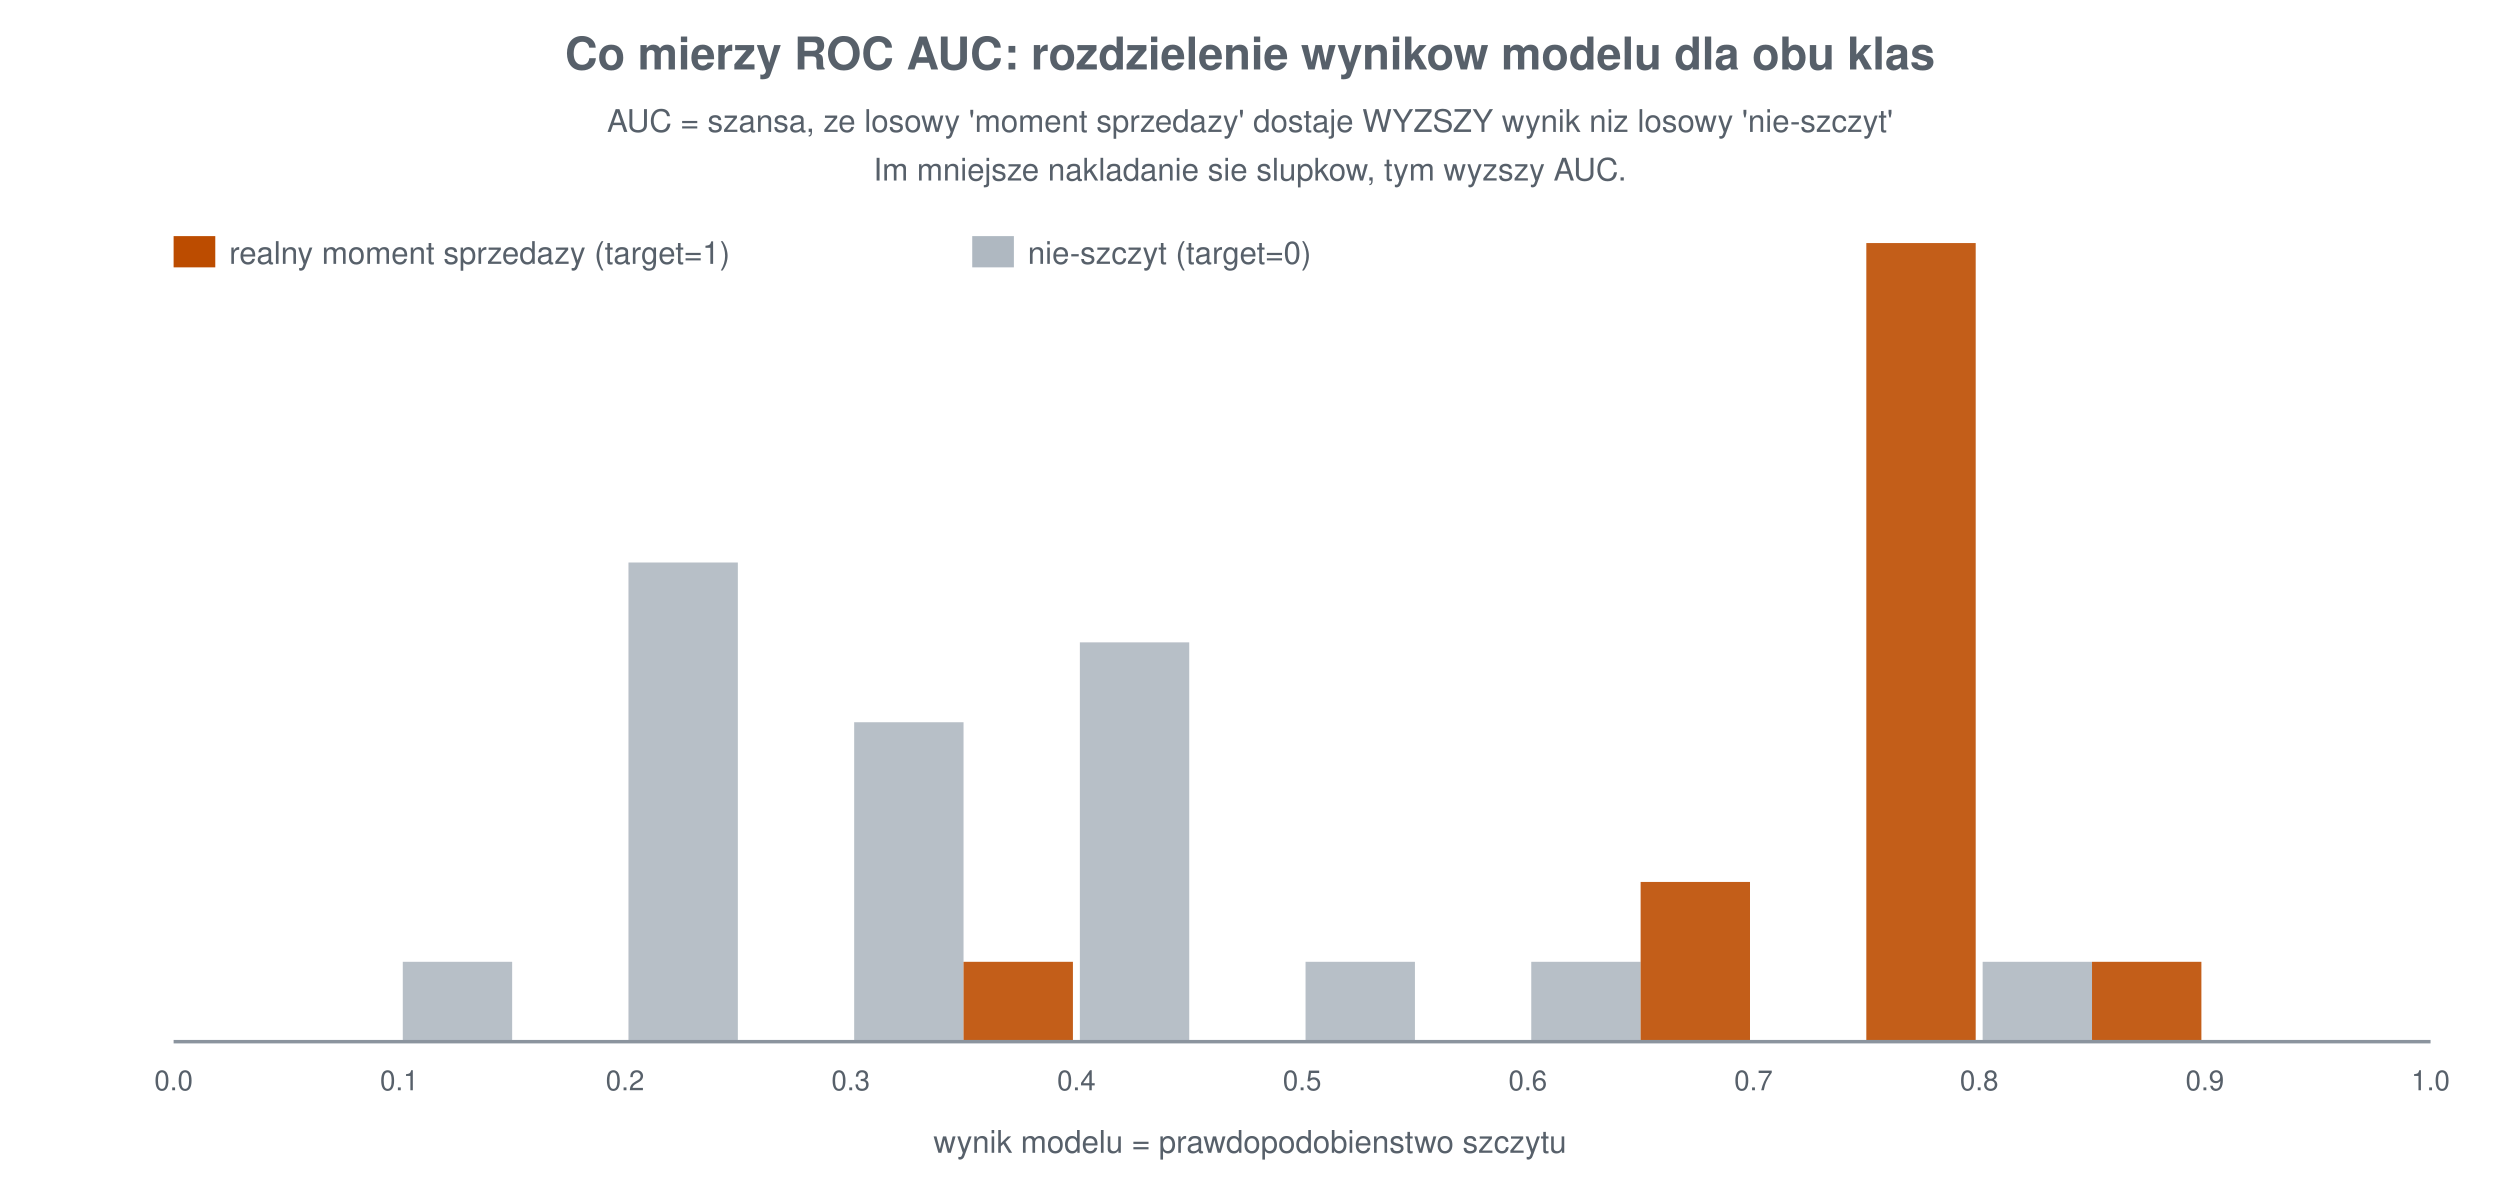
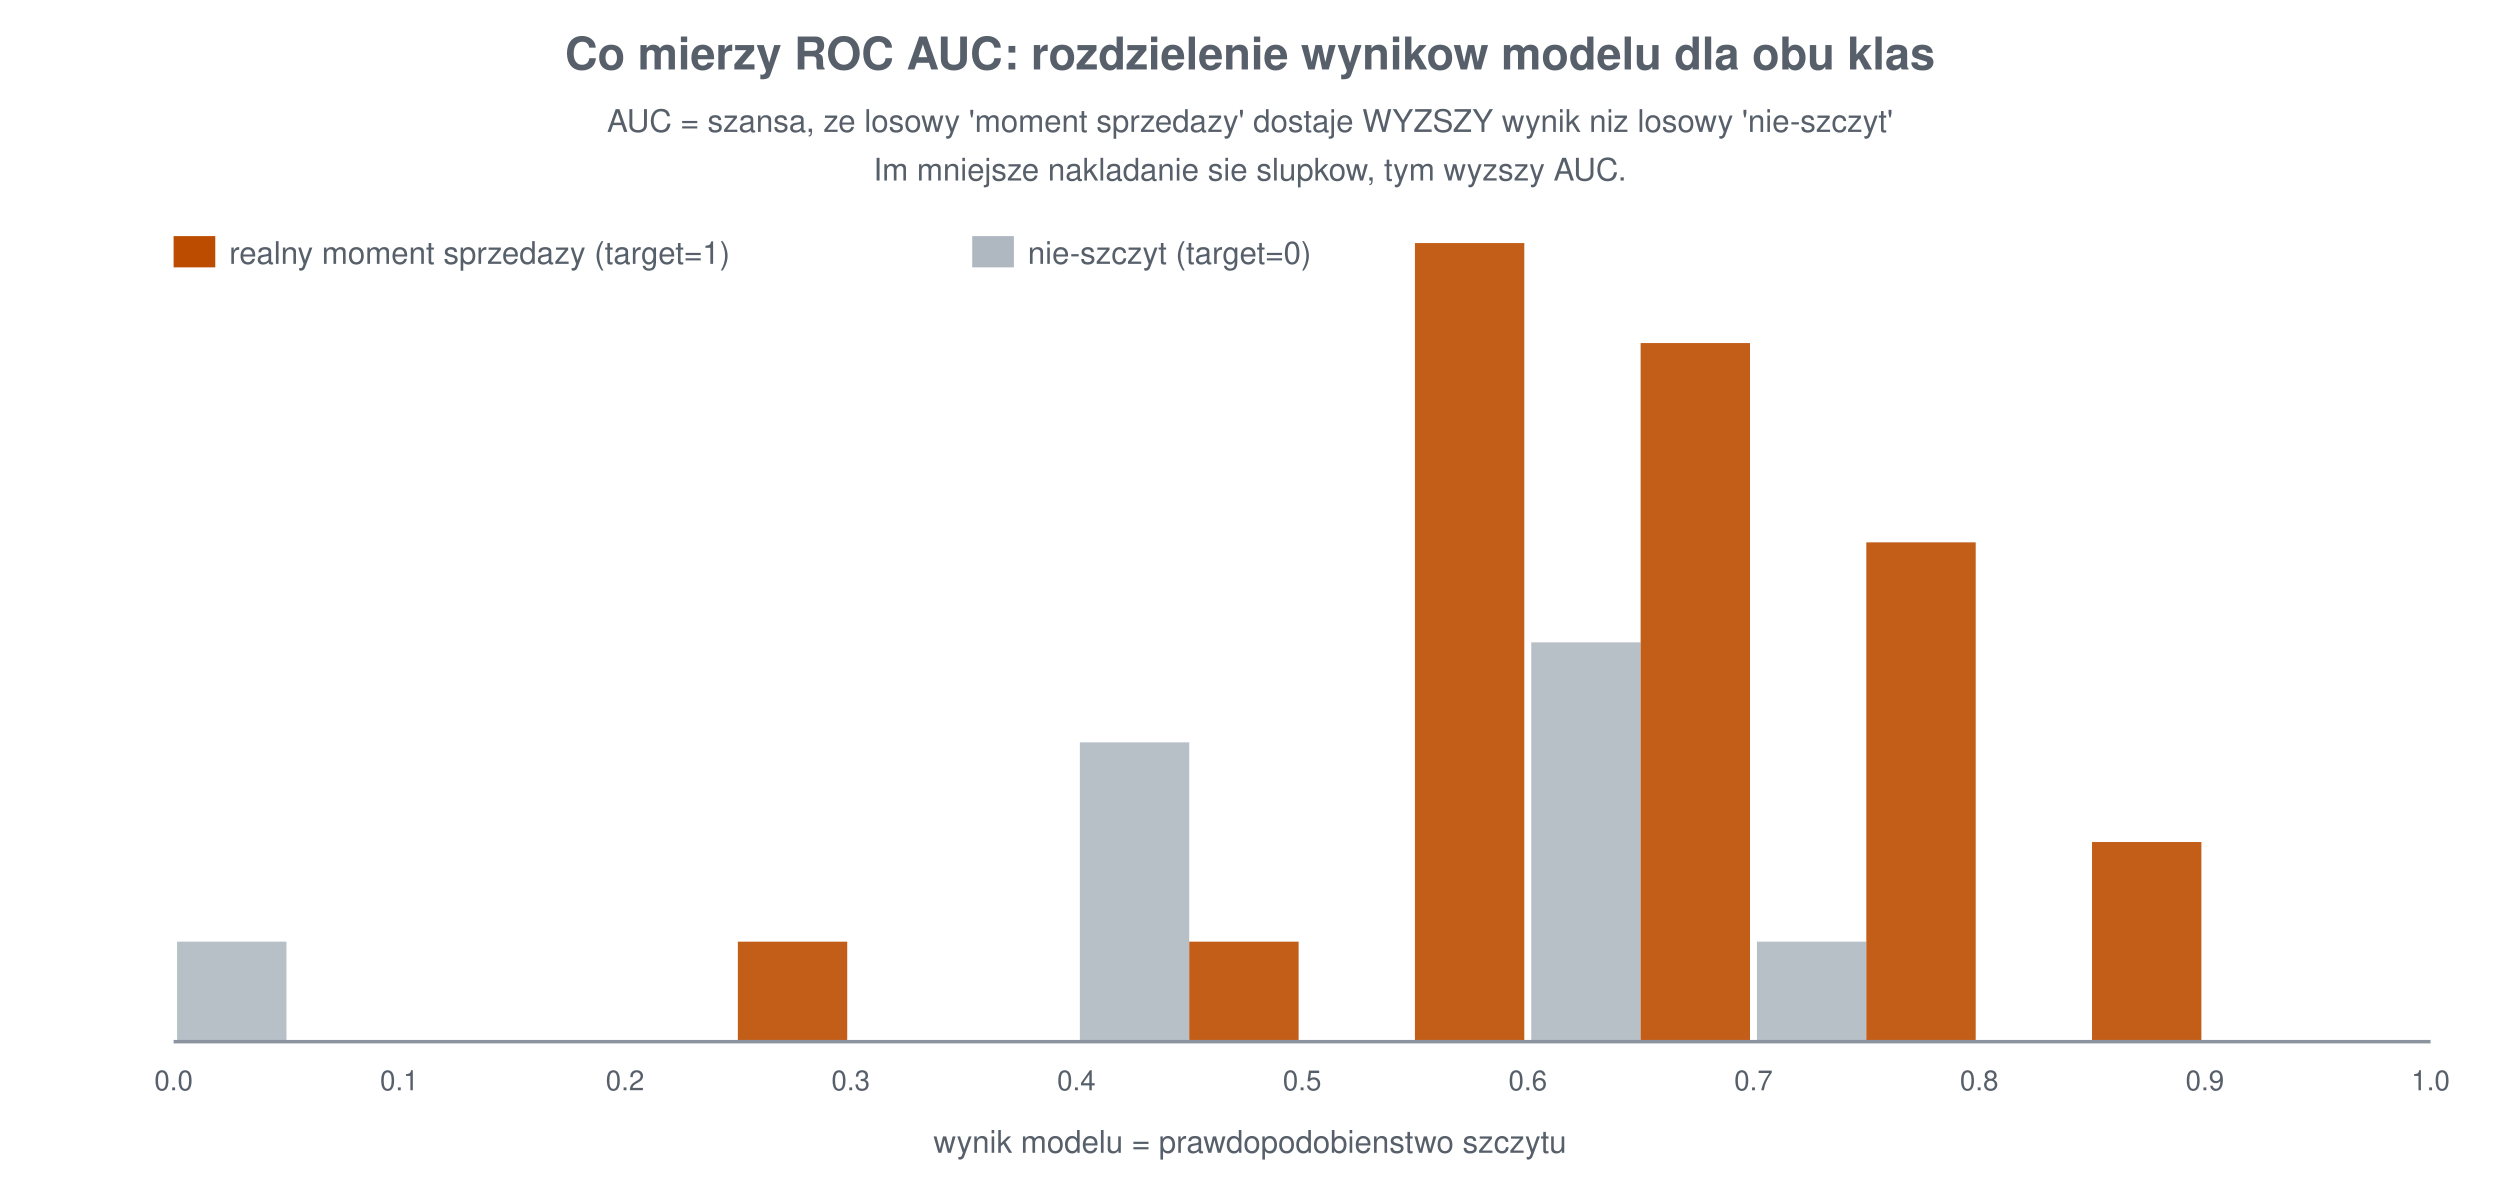
<svg xmlns="http://www.w3.org/2000/svg" viewBox="0 0 720 340" font-family="-apple-system,Segoe UI,Helvetica,Arial,sans-serif">
  <text x="360.0" y="20.0" font-size="13" text-anchor="middle" fill="#57606a" font-weight="bold">Co mierzy ROC AUC: rozdzielenie wynikow modelu dla obu klas</text>
  <text x="360.0" y="38.0" font-size="9" text-anchor="middle" fill="#57606a" font-weight="normal">AUC = szansa, ze losowy 'moment sprzedazy' dostaje WYZSZY wynik niz losowy 'nie-szczyt'</text>
  <text x="360.0" y="52.0" font-size="9" text-anchor="middle" fill="#57606a" font-weight="normal">Im mniejsze nakladanie sie slupkow, tym wyzszy AUC.</text>
-   <rect x="51.0" y="300.0" width="31.5" height="0.0" fill="#afb8c1" opacity="0.9" />
+   <rect x="51.0" y="271.2" width="31.5" height="28.8" fill="#afb8c1" opacity="0.9" />
  <rect x="82.5" y="300.0" width="31.5" height="0.0" fill="#bc4c00" opacity="0.9" />
-   <rect x="116.0" y="277.0" width="31.5" height="23.0" fill="#afb8c1" opacity="0.9" />
+   <rect x="116.0" y="300.0" width="31.5" height="0.0" fill="#afb8c1" opacity="0.9" />
  <rect x="147.5" y="300.0" width="31.5" height="0.0" fill="#bc4c00" opacity="0.9" />
-   <rect x="181.0" y="162.0" width="31.5" height="138.0" fill="#afb8c1" opacity="0.9" />
-   <rect x="212.5" y="300.0" width="31.5" height="0.0" fill="#bc4c00" opacity="0.9" />
-   <rect x="246.0" y="208.0" width="31.5" height="92.0" fill="#afb8c1" opacity="0.9" />
-   <rect x="277.5" y="277.0" width="31.5" height="23.0" fill="#bc4c00" opacity="0.9" />
-   <rect x="311.0" y="185.0" width="31.5" height="115.0" fill="#afb8c1" opacity="0.9" />
-   <rect x="342.5" y="300.0" width="31.5" height="0.0" fill="#bc4c00" opacity="0.9" />
-   <rect x="376.0" y="277.0" width="31.5" height="23.0" fill="#afb8c1" opacity="0.9" />
-   <rect x="407.5" y="300.0" width="31.5" height="0.0" fill="#bc4c00" opacity="0.9" />
-   <rect x="441.0" y="277.0" width="31.5" height="23.0" fill="#afb8c1" opacity="0.9" />
-   <rect x="472.5" y="254.0" width="31.5" height="46.0" fill="#bc4c00" opacity="0.9" />
-   <rect x="506.0" y="300.0" width="31.5" height="0.0" fill="#afb8c1" opacity="0.9" />
-   <rect x="537.5" y="70.0" width="31.5" height="230.0" fill="#bc4c00" opacity="0.9" />
-   <rect x="571.0" y="277.0" width="31.5" height="23.0" fill="#afb8c1" opacity="0.9" />
-   <rect x="602.5" y="277.0" width="31.5" height="23.0" fill="#bc4c00" opacity="0.9" />
+   <rect x="181.0" y="300.0" width="31.5" height="0.0" fill="#afb8c1" opacity="0.9" />
+   <rect x="212.5" y="271.2" width="31.5" height="28.8" fill="#bc4c00" opacity="0.9" />
+   <rect x="246.0" y="300.0" width="31.5" height="0.0" fill="#afb8c1" opacity="0.9" />
+   <rect x="277.5" y="300.0" width="31.5" height="0.0" fill="#bc4c00" opacity="0.9" />
+   <rect x="311.0" y="213.8" width="31.5" height="86.2" fill="#afb8c1" opacity="0.9" />
+   <rect x="342.5" y="271.2" width="31.5" height="28.8" fill="#bc4c00" opacity="0.9" />
+   <rect x="376.0" y="300.0" width="31.5" height="0.0" fill="#afb8c1" opacity="0.9" />
+   <rect x="407.5" y="70.0" width="31.5" height="230.0" fill="#bc4c00" opacity="0.9" />
+   <rect x="441.0" y="185.0" width="31.5" height="115.0" fill="#afb8c1" opacity="0.9" />
+   <rect x="472.5" y="98.8" width="31.5" height="201.2" fill="#bc4c00" opacity="0.9" />
+   <rect x="506.0" y="271.2" width="31.5" height="28.8" fill="#afb8c1" opacity="0.9" />
+   <rect x="537.5" y="156.2" width="31.5" height="143.8" fill="#bc4c00" opacity="0.9" />
+   <rect x="571.0" y="300.0" width="31.5" height="0.0" fill="#afb8c1" opacity="0.9" />
+   <rect x="602.5" y="242.5" width="31.5" height="57.5" fill="#bc4c00" opacity="0.9" />
  <rect x="636.0" y="300.0" width="31.5" height="0.0" fill="#afb8c1" opacity="0.9" />
  <rect x="667.5" y="300.0" width="31.5" height="0.0" fill="#bc4c00" opacity="0.9" />
  <line x1="50" y1="300.0" x2="700" y2="300.0" stroke="#8b949e" stroke-width="1" />
  <text x="50.0" y="314.0" font-size="8" text-anchor="middle" fill="#57606a" font-weight="normal">0.0</text>
  <text x="115.0" y="314.0" font-size="8" text-anchor="middle" fill="#57606a" font-weight="normal">0.1</text>
  <text x="180.0" y="314.0" font-size="8" text-anchor="middle" fill="#57606a" font-weight="normal">0.2</text>
  <text x="245.0" y="314.0" font-size="8" text-anchor="middle" fill="#57606a" font-weight="normal">0.3</text>
  <text x="310.0" y="314.0" font-size="8" text-anchor="middle" fill="#57606a" font-weight="normal">0.4</text>
  <text x="375.0" y="314.0" font-size="8" text-anchor="middle" fill="#57606a" font-weight="normal">0.5</text>
  <text x="440.0" y="314.0" font-size="8" text-anchor="middle" fill="#57606a" font-weight="normal">0.6</text>
  <text x="505.0" y="314.0" font-size="8" text-anchor="middle" fill="#57606a" font-weight="normal">0.7</text>
  <text x="570.0" y="314.0" font-size="8" text-anchor="middle" fill="#57606a" font-weight="normal">0.8</text>
  <text x="635.0" y="314.0" font-size="8" text-anchor="middle" fill="#57606a" font-weight="normal">0.9</text>
  <text x="700.0" y="314.0" font-size="8" text-anchor="middle" fill="#57606a" font-weight="normal">1.0</text>
  <text x="360.0" y="332.0" font-size="9" text-anchor="middle" fill="#57606a" font-weight="normal">wynik modelu = prawdopodobienstwo szczytu</text>
  <rect x="50" y="68" width="12" height="9" fill="#bc4c00" />
  <text x="66.0" y="76.0" font-size="9" text-anchor="start" fill="#57606a" font-weight="normal">realny moment sprzedazy (target=1)</text>
  <rect x="280" y="68" width="12" height="9" fill="#afb8c1" />
  <text x="296.0" y="76.0" font-size="9" text-anchor="start" fill="#57606a" font-weight="normal">nie-szczyt (target=0)</text>
</svg>
